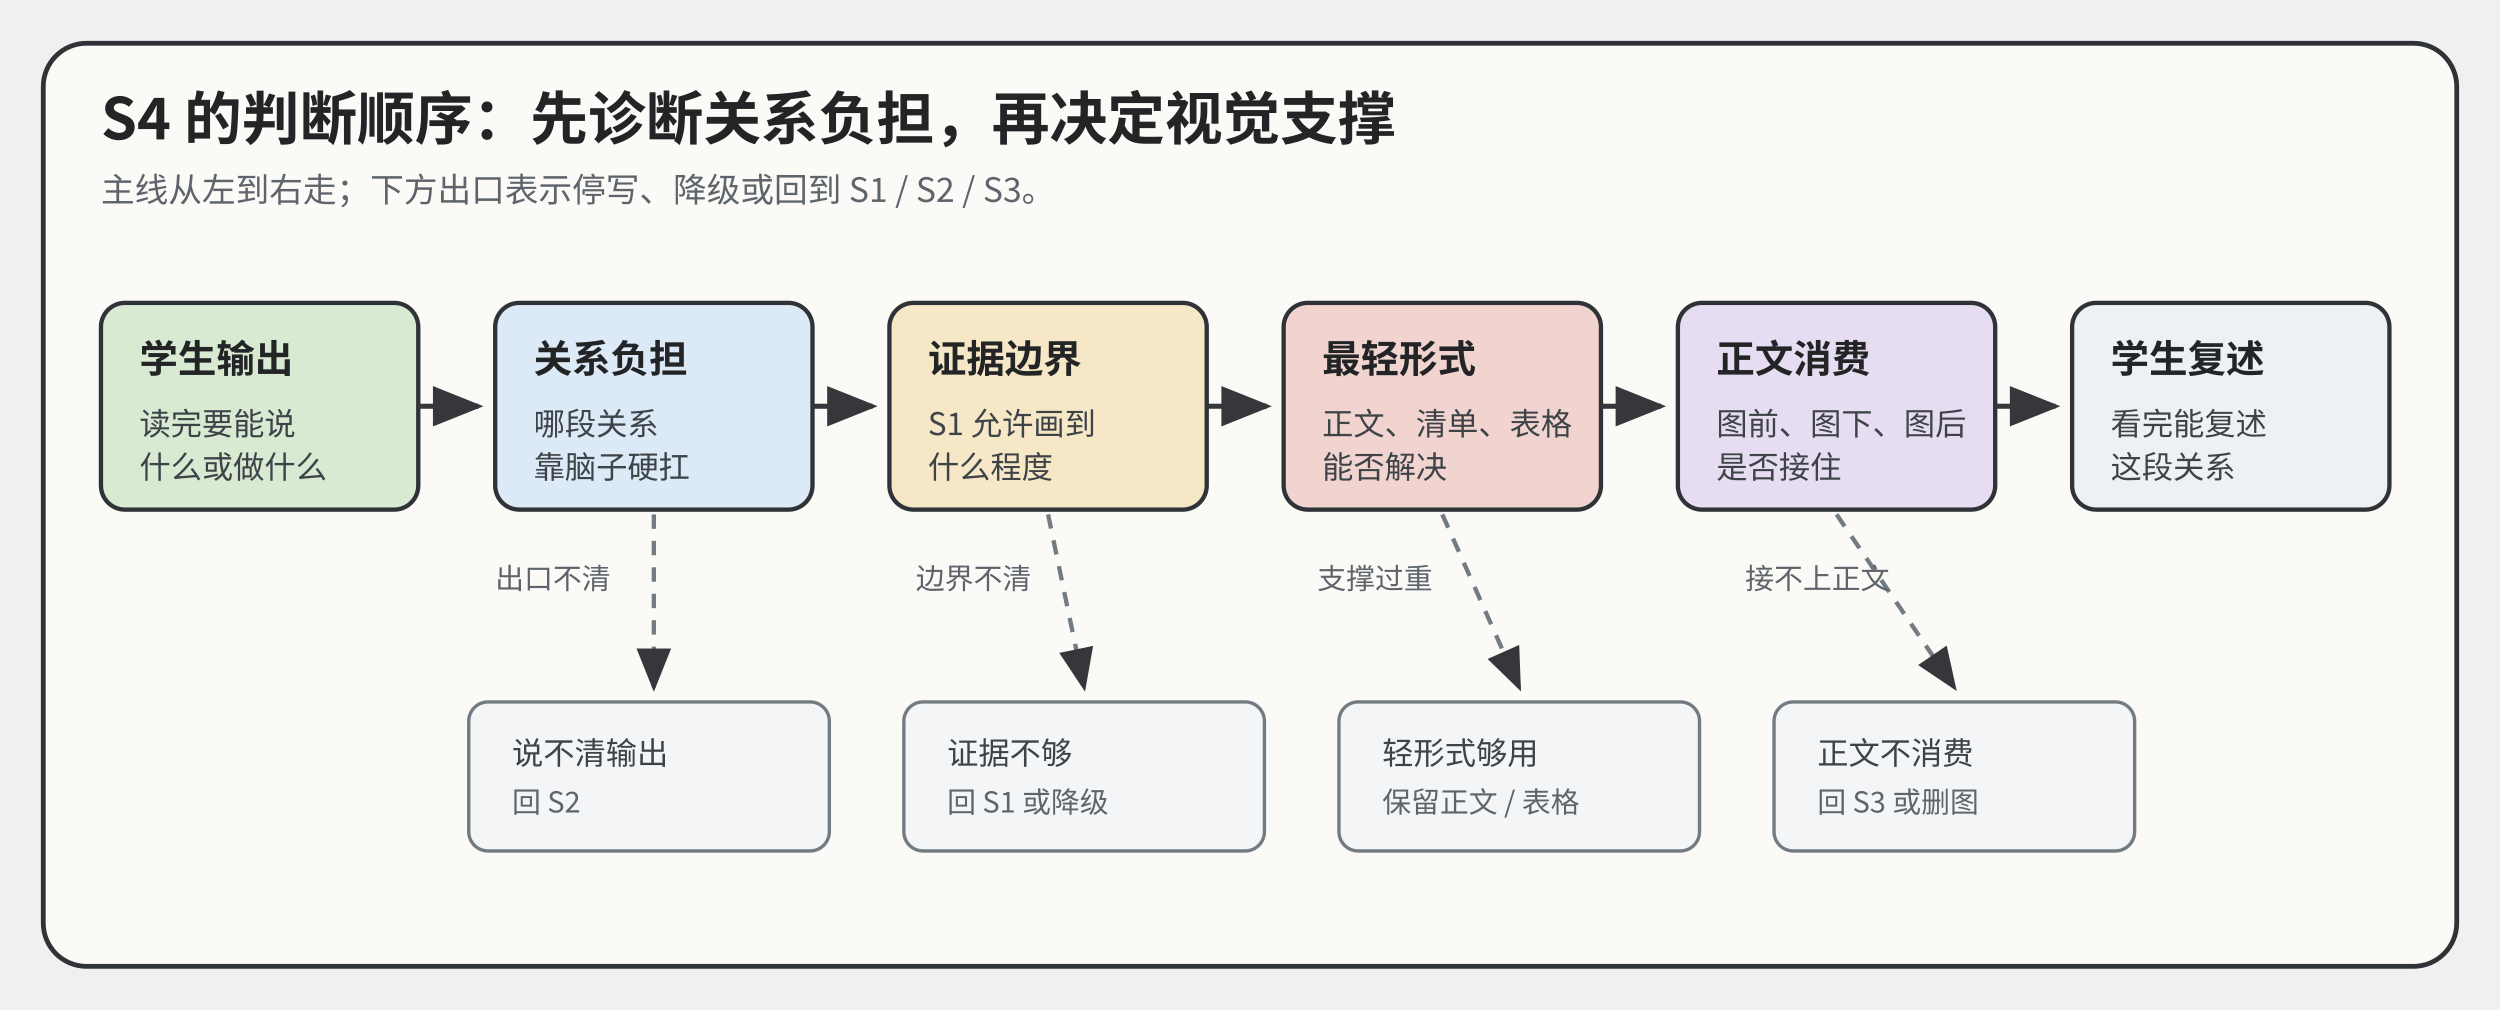
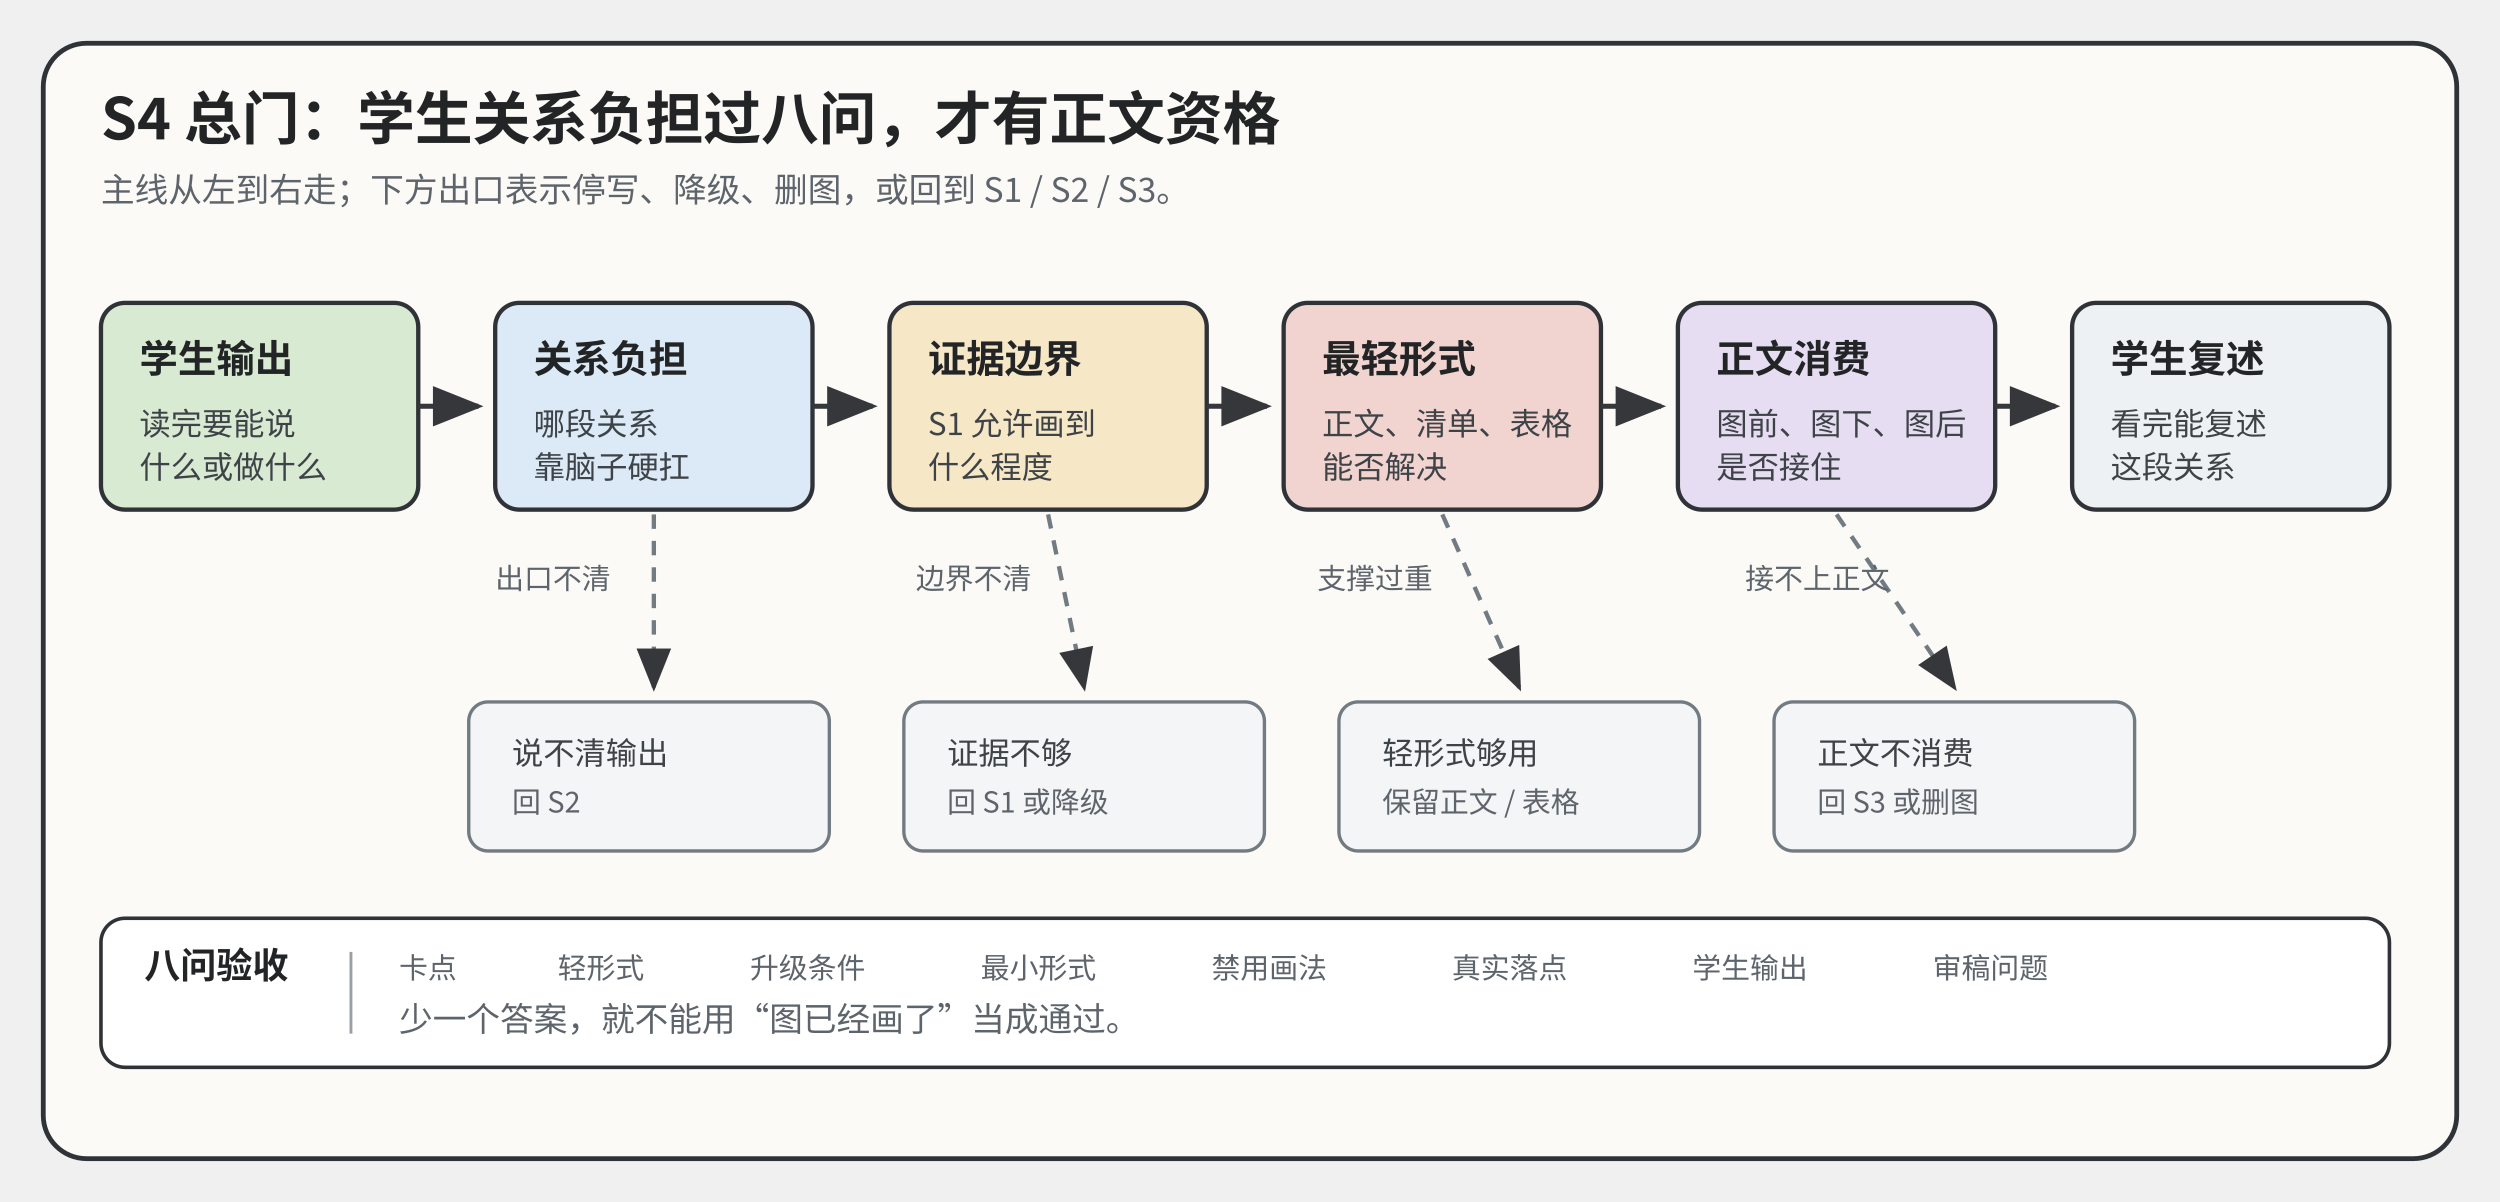
- <svg xmlns="http://www.w3.org/2000/svg" width="1040" height="420" viewBox="0 0 1040 420" role="img" aria-label="S4 关系负担诊断图" font-family="Microsoft YaHei, Noto Sans CJK SC, PingFang SC, Arial, sans-serif">
+ <svg xmlns="http://www.w3.org/2000/svg" width="1040" height="500" viewBox="0 0 1040 500" role="img" aria-label="S4 关系负担诊断图" font-family="Microsoft YaHei, Noto Sans CJK SC, PingFang SC, Arial, sans-serif">
  <defs>
    <marker id="arrow" markerWidth="11" markerHeight="11" refX="9" refY="4" orient="auto">
      <path d="M0,0 L10,4 L0,8 Z" fill="#35373a" />
    </marker>
    <style>
      .title { font-size: 24px; font-weight: 700; fill: #222426; }
      .note { font-size: 14px; fill: #5e646b; }
+       .head { font-size: 15px; font-weight: 700; fill: #222426; }
      .node-title { font-size: 16px; font-weight: 700; fill: #222426; }
      .node-text { font-size: 13px; fill: #3e4348; }
      .small { font-size: 12px; fill: #5e646b; }
      .line { stroke: #35373a; stroke-width: 2.1; fill: none; marker-end: url(#arrow); }
      .drop { stroke: #727a82; stroke-width: 1.8; fill: none; marker-end: url(#arrow); stroke-dasharray: 6 5; }
+       .soft { stroke: #9aa0a6; stroke-width: 1.2; }
    </style>
  </defs>
-   <rect x="18" y="18" width="1004" height="384" rx="18" fill="#fbfaf7" stroke="#2f3337" stroke-width="2" />
-   <text x="42" y="58" class="title">S4 的判断顺序：先诊断关系负担，再决定视觉支撑</text>
-   <text x="42" y="84" class="note">主线从左到右走；下方出口表示停写、降级或回到 S1 / S2 / S3。</text>
+   <rect x="18" y="18" width="1004" height="464" rx="18" fill="#fbfaf7" stroke="#2f3337" stroke-width="2" />
+   <text x="42" y="58" class="title">S4 总门：学生关系负担过八问，才有正文资格</text>
+   <text x="42" y="84" class="note">主线从左到右走；下方出口表示停写、降级、删图，或回到 S1 / S2 / S3。</text>
  <g transform="translate(42 126)">
    <rect x="0" y="0" width="132" height="86" rx="10" fill="#d9ead3" stroke="#2f3337" stroke-width="1.8" />
    <text x="16" y="29" class="node-title">学生输出</text>
    <text x="16" y="55" class="node-text">读完要能说</text>
    <text x="16" y="73" class="node-text">什么或做什么</text>
  </g>
  <g transform="translate(206 126)">
    <rect x="0" y="0" width="132" height="86" rx="10" fill="#dce9f6" stroke="#2f3337" stroke-width="1.8" />
    <text x="16" y="29" class="node-title">关系负担</text>
    <text x="16" y="55" class="node-text">哪段关系</text>
    <text x="16" y="73" class="node-text">靠脑子硬扛</text>
  </g>
  <g transform="translate(370 126)">
    <rect x="0" y="0" width="132" height="86" rx="10" fill="#f6e7c6" stroke="#2f3337" stroke-width="1.8" />
    <text x="16" y="29" class="node-title">证据边界</text>
    <text x="16" y="55" class="node-text">S1 允许画到</text>
    <text x="16" y="73" class="node-text">什么程度</text>
  </g>
  <g transform="translate(534 126)">
    <rect x="0" y="0" width="132" height="86" rx="10" fill="#f1d4cf" stroke="#2f3337" stroke-width="1.8" />
    <text x="16" y="29" class="node-title">最轻形式</text>
    <text x="16" y="55" class="node-text">正文、清单、表格</text>
    <text x="16" y="73" class="node-text">能否解决</text>
  </g>
  <g transform="translate(698 126)">
    <rect x="0" y="0" width="132" height="86" rx="10" fill="#e7ddf2" stroke="#2f3337" stroke-width="1.8" />
    <text x="16" y="29" class="node-title">正文消费</text>
    <text x="16" y="55" class="node-text">图前、图下、图后</text>
    <text x="16" y="73" class="node-text">是否接住</text>
  </g>
  <g transform="translate(862 126)">
    <rect x="0" y="0" width="132" height="86" rx="10" fill="#eef1f3" stroke="#2f3337" stroke-width="1.8" />
    <text x="16" y="29" class="node-title">学生复述</text>
    <text x="16" y="55" class="node-text">看完能复述</text>
    <text x="16" y="73" class="node-text">这段关系</text>
  </g>
  <g transform="translate(195 292)">
    <rect x="0" y="0" width="150" height="62" rx="8" fill="#f4f5f6" stroke="#727a82" stroke-width="1.4" />
    <text x="18" y="26" class="node-text">说不清输出</text>
    <text x="18" y="46" class="small">回 S2</text>
  </g>
  <g transform="translate(376 292)">
    <rect x="0" y="0" width="150" height="62" rx="8" fill="#f4f5f6" stroke="#727a82" stroke-width="1.4" />
    <text x="18" y="26" class="node-text">证据不够</text>
    <text x="18" y="46" class="small">回 S1 或降级</text>
  </g>
  <g transform="translate(557 292)">
    <rect x="0" y="0" width="150" height="62" rx="8" fill="#f4f5f6" stroke="#727a82" stroke-width="1.4" />
    <text x="18" y="26" class="node-text">轻形式够用</text>
    <text x="18" y="46" class="small">保留正文 / 表格</text>
  </g>
  <g transform="translate(738 292)">
    <rect x="0" y="0" width="150" height="62" rx="8" fill="#f4f5f6" stroke="#727a82" stroke-width="1.4" />
    <text x="18" y="26" class="node-text">正文不消费</text>
    <text x="18" y="46" class="small">回 S3 或删图</text>
  </g>
  <path class="line" d="M174 169 L199 169" />
  <path class="line" d="M338 169 L363 169" />
  <path class="line" d="M502 169 L527 169" />
  <path class="line" d="M666 169 L691 169" />
  <path class="line" d="M830 169 L855 169" />
  <path class="drop" d="M272 214 L272 286" />
  <path class="drop" d="M436 214 L451 286" />
  <path class="drop" d="M600 214 L632 286" />
  <path class="drop" d="M764 214 L813 286" />
  <text x="206" y="245" class="small">出口不清</text>
  <text x="381" y="245" class="small">边界不清</text>
  <text x="548" y="245" class="small">支撑过重</text>
  <text x="726" y="245" class="small">接不上正文</text>
+   <g transform="translate(42 382)">
+     <rect x="0" y="0" width="952" height="62" rx="10" fill="#ffffff" stroke="#2f3337" stroke-width="1.5" />
+     <text x="18" y="25" class="head">八问验收</text>
+     <line x1="104" y1="14" x2="104" y2="48" class="soft" />
+     <text x="124" y="25" class="small">卡点</text>
+     <text x="190" y="25" class="small">轻形式</text>
+     <text x="270" y="25" class="small">升级条件</text>
+     <text x="366" y="25" class="small">最小形式</text>
+     <text x="462" y="25" class="small">禁用画法</text>
+     <text x="562" y="25" class="small">真实落点</text>
+     <text x="662" y="25" class="small">学生输出</text>
+     <text x="762" y="25" class="small">审稿问题</text>
+     <text x="124" y="47" class="note">少一个答案，就不能用“图已经画了”当成通过。</text>
+   </g>
</svg>
